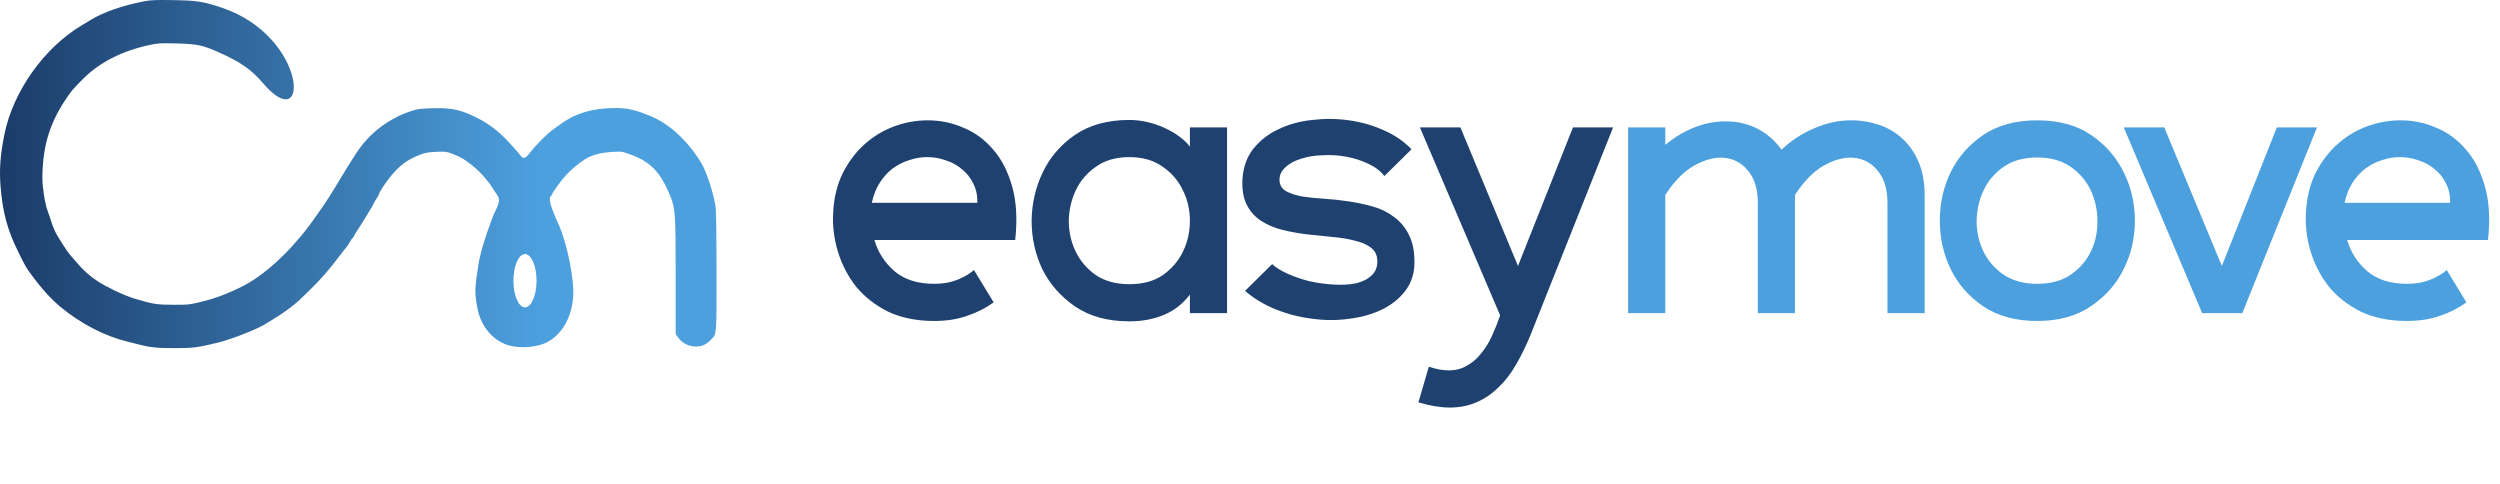
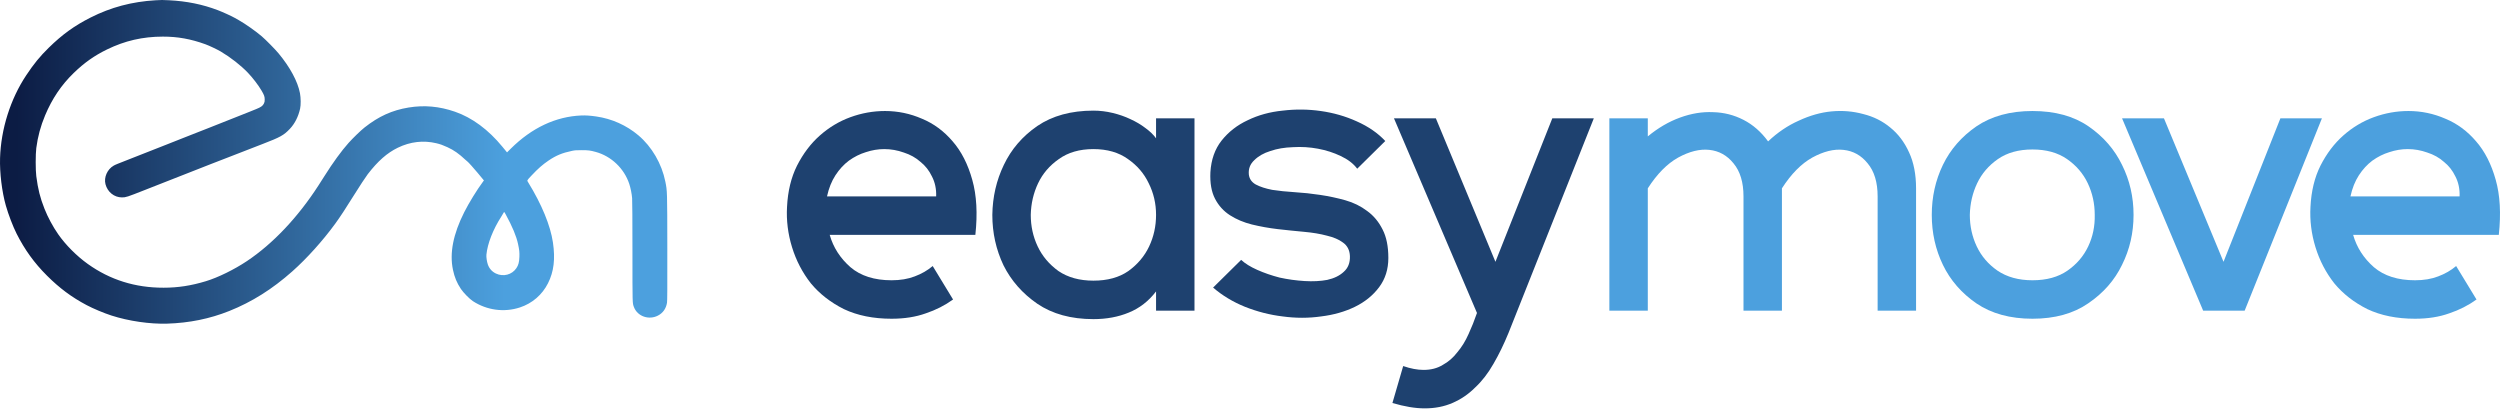
- <svg xmlns="http://www.w3.org/2000/svg" width="471" height="91" viewBox="0 0 471 91" fill="none">
-   <path d="M27.056 0.268C28.402 0.005 29.247 -0.033 32.579 0.022C37.127 0.096 38.284 0.276 41.783 1.45C58.057 6.913 58.444 26.081 49.549 15.668C47.355 13.1 45.311 11.678 41.14 9.821C38.179 8.503 37.086 8.278 33.203 8.183C30.23 8.11 29.72 8.139 28.182 8.472C23.009 9.59 18.748 11.756 15.692 14.818C13.735 16.781 13.378 17.203 12.292 18.848C9.278 23.413 8.006 27.76 7.983 33.575C7.977 35.294 8.496 38.504 8.986 39.768C9.183 40.274 9.442 41.027 9.563 41.441C9.82 42.325 10.222 43.331 10.6 44.035C11.157 45.075 12.919 47.765 13.232 48.053C13.334 48.146 13.826 48.711 14.327 49.309C15.674 50.914 16.917 52.032 18.474 53.034C20.233 54.168 23.412 55.668 25.215 56.217C28.757 57.295 29.541 57.42 32.746 57.421C35.724 57.422 35.729 57.421 39.022 56.57C41.344 55.97 44.643 54.59 46.845 53.296C51.163 50.76 55.968 45.978 59.69 40.518C59.829 40.315 60.356 39.565 60.862 38.852C61.369 38.138 62.513 36.339 63.404 34.854C66.866 29.088 67.811 27.683 69.304 26.081C71.438 23.791 74.388 21.921 77.431 20.929C78.671 20.524 79.186 20.456 81.46 20.393C84.545 20.307 86.124 20.556 88.309 21.472C90.964 22.585 93.075 23.983 94.987 25.892C96.064 26.966 97.736 28.822 98.112 29.36C98.586 30.036 99.077 29.831 100.016 28.566C100.869 27.414 103.348 24.941 104.188 24.402C104.429 24.248 104.952 23.877 105.351 23.576C108.284 21.366 111.618 20.354 115.961 20.354C118.241 20.354 119.801 20.715 122.617 21.895C126.221 23.404 129.618 26.57 132.188 30.814C133.131 32.373 134.587 36.941 134.839 39.129C134.927 39.896 134.999 45.401 135 51.362C135.002 63.202 135.027 62.874 134.03 63.924C132.9 65.115 131.802 65.487 130.277 65.198C129.243 65.002 128.33 64.41 127.733 63.549L127.3 62.924V52.475C127.3 40.424 127.227 39.27 126.317 37.021C124.478 32.472 122.609 30.504 118.813 29.116C117.236 28.54 117.118 28.522 115.486 28.61C113.298 28.727 111.565 29.171 110.316 29.936C109.202 30.617 107.501 32.033 106.635 32.998C105.621 34.128 104.042 36.302 104.04 36.569C104.04 36.649 103.921 36.812 103.775 36.934C103.283 37.343 103.717 38.948 105.201 42.194C106.873 45.852 108.275 52.914 107.972 56.157C107.595 60.18 105.609 63.364 102.66 64.668C101.029 65.389 98.391 65.613 96.391 65.199C93.147 64.529 90.585 61.661 89.921 57.959C89.405 55.082 89.422 54.397 90.129 49.893C90.46 47.782 91.252 45.123 92.77 41.023C92.907 40.654 93.251 39.88 93.534 39.302C94.119 38.11 94.161 37.481 93.704 36.806C93.53 36.548 93.095 35.884 92.738 35.332C91.787 33.859 90.444 32.361 89.087 31.257C87.635 30.076 86.751 29.554 85.213 28.969C84.135 28.559 83.895 28.53 82.2 28.604C80.784 28.665 80.108 28.779 79.272 29.098C76.74 30.063 75.311 31.116 73.488 33.358C72.584 34.471 71.406 36.283 71.405 36.564C71.405 36.66 71.21 37.026 70.971 37.375C70.731 37.724 70.474 38.169 70.397 38.364C70.252 38.738 68.034 42.361 67.206 43.579C66.938 43.973 66.72 44.359 66.72 44.438C66.72 44.516 66.601 44.678 66.456 44.798C66.311 44.918 66.05 45.296 65.876 45.638C65.702 45.98 65.458 46.362 65.335 46.486C65.211 46.612 64.483 47.542 63.715 48.554C61.873 50.982 60.365 52.692 58.183 54.829C56.35 56.623 56.136 56.816 54.832 57.848C53.668 58.768 52.23 59.713 49.732 61.197C48.127 62.151 43.357 64.001 41.114 64.539C37.142 65.493 36.416 65.586 32.913 65.59C29.588 65.594 28.204 65.449 26.064 64.873C25.735 64.785 24.825 64.558 24.043 64.369C19.795 63.345 15.284 61.021 11.494 57.903C9.645 56.382 7.788 54.334 5.885 51.719C4.828 50.267 4.872 50.342 3.484 47.55C1.396 43.347 0.495 40.029 0.101 35.081C-0.147 31.98 0.052 29.248 0.801 25.458C2.419 17.264 8.305 8.958 15.508 4.706C16.106 4.353 16.86 3.901 17.182 3.702C19.423 2.319 23.097 1.041 27.056 0.268ZM98.908 47.864C97.707 47.864 96.733 50.112 96.732 52.885C96.732 55.658 97.707 57.905 98.908 57.905C100.11 57.905 101.084 55.658 101.084 52.885C101.084 50.112 100.11 47.864 98.908 47.864Z" fill="url(#paint0_linear_2414_155)" />
-   <path d="M187.206 56.97C185.713 58.043 184.056 58.883 182.236 59.49C180.416 60.143 178.339 60.47 176.006 60.47C172.693 60.47 169.799 59.887 167.326 58.72C164.899 57.507 162.893 55.943 161.306 54.03C159.766 52.07 158.623 49.877 157.876 47.45C157.129 45.023 156.826 42.573 156.966 40.1C157.106 37.253 157.713 34.757 158.786 32.61C159.906 30.417 161.283 28.597 162.916 27.15C164.596 25.657 166.463 24.537 168.516 23.79C170.569 23.043 172.669 22.67 174.816 22.67C177.149 22.67 179.389 23.137 181.536 24.07C183.683 24.957 185.549 26.333 187.136 28.2C188.723 30.02 189.913 32.353 190.706 35.2C191.499 38 191.686 41.337 191.266 45.21H164.736C165.389 47.497 166.649 49.457 168.516 51.09C170.383 52.677 172.879 53.47 176.006 53.47C177.593 53.47 178.993 53.237 180.206 52.77C181.466 52.303 182.563 51.673 183.496 50.88L187.206 56.97ZM184.126 38.21C184.173 36.857 183.916 35.643 183.356 34.57C182.843 33.497 182.143 32.61 181.256 31.91C180.416 31.163 179.413 30.603 178.246 30.23C177.079 29.81 175.889 29.6 174.676 29.6C173.556 29.6 172.436 29.787 171.316 30.16C170.243 30.487 169.216 31 168.236 31.7C167.303 32.4 166.486 33.287 165.786 34.36C165.086 35.433 164.573 36.717 164.246 38.21H184.126ZM212.767 60.54C208.707 60.54 205.3 59.607 202.547 57.74C199.84 55.873 197.787 53.54 196.387 50.74C195.034 47.893 194.357 44.837 194.357 41.57C194.404 38.303 195.104 35.27 196.457 32.47C197.81 29.623 199.84 27.267 202.547 25.4C205.3 23.533 208.707 22.6 212.767 22.6C213.934 22.6 215.1 22.74 216.267 23.02C217.434 23.3 218.507 23.673 219.487 24.14C220.514 24.607 221.424 25.143 222.217 25.75C223.057 26.357 223.71 26.987 224.177 27.64V24H231.177V59H224.177V55.5C222.824 57.273 221.167 58.557 219.207 59.35C217.294 60.143 215.147 60.54 212.767 60.54ZM212.767 53.54C215.334 53.54 217.457 52.957 219.137 51.79C220.817 50.577 222.077 49.083 222.917 47.31C223.757 45.537 224.177 43.623 224.177 41.57C224.177 39.517 223.734 37.603 222.847 35.83C222.007 34.057 220.747 32.587 219.067 31.42C217.387 30.207 215.287 29.6 212.767 29.6C210.247 29.6 208.147 30.207 206.467 31.42C204.787 32.587 203.527 34.057 202.687 35.83C201.847 37.603 201.404 39.517 201.357 41.57C201.357 43.623 201.777 45.537 202.617 47.31C203.457 49.083 204.717 50.577 206.397 51.79C208.124 52.957 210.247 53.54 212.767 53.54ZM241.075 34.22C241.169 35.013 241.589 35.62 242.335 36.04C243.129 36.46 244.132 36.787 245.345 37.02C246.559 37.207 247.912 37.347 249.405 37.44C250.945 37.533 252.485 37.697 254.025 37.93C255.612 38.163 257.152 38.49 258.645 38.91C260.139 39.33 261.469 39.983 262.635 40.87C263.802 41.71 264.735 42.83 265.435 44.23C266.135 45.583 266.485 47.31 266.485 49.41C266.485 51.463 265.925 53.237 264.805 54.73C263.685 56.223 262.215 57.413 260.395 58.3C258.575 59.187 256.522 59.77 254.235 60.05C251.949 60.377 249.615 60.377 247.235 60.05C244.902 59.77 242.615 59.187 240.375 58.3C238.182 57.413 236.245 56.247 234.565 54.8L239.675 49.76C240.375 50.413 241.355 51.02 242.615 51.58C243.875 52.14 245.229 52.607 246.675 52.98C248.169 53.307 249.685 53.517 251.225 53.61C252.765 53.703 254.142 53.633 255.355 53.4C256.615 53.12 257.619 52.63 258.365 51.93C259.159 51.23 259.532 50.273 259.485 49.06C259.439 47.987 259.019 47.17 258.225 46.61C257.479 46.05 256.499 45.63 255.285 45.35C254.072 45.023 252.672 44.79 251.085 44.65C249.545 44.51 247.959 44.347 246.325 44.16C244.739 43.973 243.175 43.693 241.635 43.32C240.142 42.947 238.812 42.387 237.645 41.64C236.479 40.893 235.569 39.89 234.915 38.63C234.262 37.37 233.982 35.76 234.075 33.8C234.215 31.513 234.892 29.6 236.105 28.06C237.365 26.473 238.952 25.237 240.865 24.35C242.779 23.417 244.902 22.833 247.235 22.6C249.569 22.32 251.879 22.343 254.165 22.67C256.499 22.997 258.692 23.627 260.745 24.56C262.845 25.493 264.572 26.683 265.925 28.13L260.815 33.17C260.115 32.237 259.112 31.467 257.805 30.86C256.545 30.253 255.169 29.81 253.675 29.53C252.182 29.25 250.665 29.157 249.125 29.25C247.585 29.297 246.209 29.53 244.995 29.95C243.782 30.323 242.802 30.883 242.055 31.63C241.309 32.33 240.982 33.193 241.075 34.22ZM267.508 24H275.138L285.988 50.11L296.348 24H303.908L288.368 63.06C287.528 65.113 286.618 66.98 285.638 68.66C284.658 70.387 283.538 71.833 282.278 73C281.065 74.213 279.688 75.147 278.148 75.8C276.655 76.453 274.975 76.78 273.108 76.78C271.381 76.78 269.421 76.453 267.228 75.8L269.188 69.08C270.541 69.547 271.778 69.78 272.898 69.78C274.251 69.78 275.418 69.477 276.398 68.87C277.425 68.31 278.311 67.54 279.058 66.56C279.851 65.627 280.528 64.53 281.088 63.27C281.648 62.057 282.161 60.773 282.628 59.42L267.508 24Z" fill="#1E416F" />
-   <path d="M313.74 27.29C315.607 25.75 317.567 24.607 319.62 23.86C321.673 23.113 323.68 22.787 325.64 22.88C327.6 22.927 329.443 23.393 331.17 24.28C332.897 25.167 334.39 26.473 335.65 28.2C337.377 26.567 339.243 25.307 341.25 24.42C343.257 23.487 345.24 22.927 347.2 22.74C349.207 22.553 351.143 22.717 353.01 23.23C354.877 23.697 356.51 24.513 357.91 25.68C359.357 26.847 360.5 28.363 361.34 30.23C362.18 32.05 362.6 34.22 362.6 36.74V59H355.6V38.21C355.6 35.643 354.993 33.637 353.78 32.19C352.613 30.743 351.143 29.927 349.37 29.74C347.643 29.553 345.753 30.02 343.7 31.14C341.693 32.26 339.85 34.127 338.17 36.74V59H331.17V38.21C331.17 35.643 330.563 33.637 329.35 32.19C328.183 30.743 326.713 29.927 324.94 29.74C323.213 29.553 321.323 30.02 319.27 31.14C317.263 32.26 315.42 34.127 313.74 36.74V59H306.74V24H313.74V27.29ZM383.802 60.47C379.742 60.47 376.336 59.537 373.582 57.67C370.876 55.803 368.846 53.47 367.492 50.67C366.139 47.87 365.462 44.837 365.462 41.57C365.462 38.303 366.139 35.27 367.492 32.47C368.846 29.67 370.876 27.337 373.582 25.47C376.336 23.603 379.742 22.67 383.802 22.67C387.909 22.67 391.316 23.603 394.022 25.47C396.729 27.337 398.759 29.67 400.112 32.47C401.512 35.27 402.212 38.303 402.212 41.57C402.212 44.837 401.512 47.87 400.112 50.67C398.759 53.47 396.706 55.803 393.952 57.67C391.246 59.537 387.862 60.47 383.802 60.47ZM383.802 29.67C381.282 29.67 379.182 30.253 377.502 31.42C375.822 32.587 374.562 34.057 373.722 35.83C372.882 37.603 372.439 39.517 372.392 41.57C372.392 43.623 372.812 45.537 373.652 47.31C374.492 49.083 375.752 50.553 377.432 51.72C379.159 52.887 381.282 53.47 383.802 53.47C386.369 53.47 388.492 52.887 390.172 51.72C391.852 50.553 393.112 49.083 393.952 47.31C394.792 45.537 395.189 43.623 395.142 41.57C395.142 39.517 394.722 37.603 393.882 35.83C393.042 34.057 391.782 32.587 390.102 31.42C388.422 30.253 386.322 29.67 383.802 29.67ZM400.119 24H407.749L418.599 50.11L428.959 24H436.519L422.449 59H414.889L400.119 24ZM464.677 56.97C463.183 58.043 461.527 58.883 459.707 59.49C457.887 60.143 455.81 60.47 453.477 60.47C450.163 60.47 447.27 59.887 444.797 58.72C442.37 57.507 440.363 55.943 438.777 54.03C437.237 52.07 436.093 49.877 435.347 47.45C434.6 45.023 434.297 42.573 434.437 40.1C434.577 37.253 435.183 34.757 436.257 32.61C437.377 30.417 438.753 28.597 440.387 27.15C442.067 25.657 443.933 24.537 445.987 23.79C448.04 23.043 450.14 22.67 452.287 22.67C454.62 22.67 456.86 23.137 459.007 24.07C461.153 24.957 463.02 26.333 464.607 28.2C466.193 30.02 467.383 32.353 468.177 35.2C468.97 38 469.157 41.337 468.737 45.21H442.207C442.86 47.497 444.12 49.457 445.987 51.09C447.853 52.677 450.35 53.47 453.477 53.47C455.063 53.47 456.463 53.237 457.677 52.77C458.937 52.303 460.033 51.673 460.967 50.88L464.677 56.97ZM461.597 38.21C461.643 36.857 461.387 35.643 460.827 34.57C460.313 33.497 459.613 32.61 458.727 31.91C457.887 31.163 456.883 30.603 455.717 30.23C454.55 29.81 453.36 29.6 452.147 29.6C451.027 29.6 449.907 29.787 448.787 30.16C447.713 30.487 446.687 31 445.707 31.7C444.773 32.4 443.957 33.287 443.257 34.36C442.557 35.433 442.043 36.717 441.717 38.21H461.597Z" fill="#4CA0DE" />
+ <svg xmlns="http://www.w3.org/2000/svg" width="502" height="82" viewBox="0 0 502 82" fill="none">
+   <path d="M191.376 60.14C189.729 61.325 187.903 62.252 185.896 62.921C183.89 63.642 181.6 64.002 179.028 64.002C175.375 64.002 172.185 63.359 169.458 62.071C166.783 60.732 164.571 59.007 162.821 56.896C161.124 54.733 159.863 52.313 159.04 49.635C158.217 46.957 157.882 44.254 158.037 41.525C158.191 38.383 158.86 35.628 160.043 33.26C161.278 30.839 162.796 28.831 164.596 27.235C166.449 25.587 168.507 24.351 170.77 23.527C173.034 22.703 175.349 22.291 177.716 22.291C180.288 22.291 182.758 22.806 185.125 23.836C187.491 24.814 189.549 26.334 191.299 28.393C193.048 30.402 194.36 32.976 195.234 36.118C196.109 39.207 196.315 42.889 195.852 47.163H166.603C167.323 49.687 168.712 51.849 170.77 53.652C172.828 55.403 175.581 56.278 179.028 56.278C180.777 56.278 182.321 56.021 183.658 55.506C185.047 54.991 186.257 54.295 187.286 53.42L191.376 60.14ZM187.98 39.439C188.032 37.946 187.749 36.607 187.131 35.422C186.565 34.238 185.793 33.26 184.816 32.487C183.89 31.663 182.784 31.045 181.497 30.633C180.211 30.17 178.899 29.938 177.562 29.938C176.327 29.938 175.092 30.144 173.857 30.556C172.674 30.917 171.542 31.483 170.462 32.255C169.433 33.028 168.532 34.006 167.76 35.191C166.989 36.375 166.423 37.791 166.063 39.439H187.98Z" fill="#1E416F" />
+   <path d="M219.556 64.08C215.08 64.08 211.324 63.05 208.289 60.99C205.305 58.93 203.041 56.355 201.498 53.266C200.006 50.124 199.26 46.751 199.26 43.147C199.311 39.542 200.083 36.195 201.575 33.105C203.067 29.964 205.305 27.363 208.289 25.304C211.324 23.244 215.08 22.214 219.556 22.214C220.843 22.214 222.129 22.368 223.415 22.677C224.701 22.986 225.885 23.398 226.965 23.913C228.097 24.428 229.1 25.02 229.975 25.69C230.901 26.359 231.621 27.055 232.136 27.775V23.759H239.853V62.38H232.136V58.518C230.644 60.475 228.817 61.891 226.656 62.767C224.547 63.642 222.18 64.08 219.556 64.08ZM219.556 56.355C222.386 56.355 224.727 55.712 226.579 54.424C228.431 53.085 229.82 51.438 230.747 49.481C231.673 47.524 232.136 45.413 232.136 43.147C232.136 40.881 231.647 38.77 230.669 36.813C229.743 34.856 228.354 33.234 226.502 31.947C224.65 30.608 222.335 29.938 219.556 29.938C216.778 29.938 214.463 30.608 212.611 31.947C210.758 33.234 209.369 34.856 208.443 36.813C207.517 38.77 207.028 40.881 206.977 43.147C206.977 45.413 207.44 47.524 208.366 49.481C209.292 51.438 210.681 53.085 212.534 54.424C214.437 55.712 216.778 56.355 219.556 56.355Z" fill="#1E416F" />
+   <path d="M250.766 35.036C250.869 35.912 251.332 36.581 252.155 37.045C253.03 37.508 254.136 37.868 255.474 38.126C256.811 38.332 258.303 38.486 259.95 38.589C261.648 38.692 263.345 38.873 265.043 39.13C266.792 39.388 268.49 39.748 270.137 40.212C271.783 40.675 273.249 41.396 274.536 42.374C275.822 43.301 276.851 44.537 277.623 46.082C278.394 47.575 278.78 49.481 278.78 51.798C278.78 54.064 278.163 56.021 276.928 57.668C275.693 59.316 274.073 60.629 272.066 61.608C270.06 62.586 267.796 63.23 265.275 63.539C262.754 63.899 260.181 63.899 257.557 63.539C254.985 63.23 252.464 62.586 249.994 61.608C247.576 60.629 245.441 59.342 243.589 57.746L249.223 52.184C249.994 52.905 251.075 53.575 252.464 54.193C253.853 54.81 255.345 55.325 256.94 55.737C258.586 56.098 260.258 56.33 261.956 56.433C263.654 56.536 265.172 56.458 266.51 56.201C267.899 55.892 269.005 55.351 269.828 54.579C270.703 53.806 271.114 52.751 271.063 51.412C271.011 50.227 270.548 49.326 269.674 48.708C268.85 48.09 267.77 47.627 266.432 47.318C265.095 46.957 263.551 46.7 261.802 46.545C260.104 46.391 258.355 46.211 256.554 46.005C254.805 45.799 253.081 45.49 251.383 45.078C249.737 44.666 248.271 44.048 246.984 43.224C245.698 42.4 244.695 41.293 243.975 39.903C243.254 38.512 242.946 36.736 243.049 34.573C243.203 32.05 243.949 29.938 245.287 28.239C246.676 26.488 248.425 25.123 250.534 24.145C252.644 23.115 254.985 22.471 257.557 22.214C260.13 21.905 262.677 21.931 265.198 22.291C267.77 22.652 270.188 23.347 272.452 24.377C274.767 25.407 276.671 26.72 278.163 28.316L272.529 33.878C271.757 32.848 270.651 31.998 269.211 31.329C267.821 30.659 266.304 30.17 264.657 29.861C263.011 29.552 261.339 29.449 259.641 29.552C257.943 29.604 256.425 29.861 255.088 30.324C253.75 30.736 252.67 31.354 251.846 32.178C251.023 32.951 250.663 33.903 250.766 35.036Z" fill="#1E416F" />
+   <path d="M279.908 23.759H288.32L300.282 52.57L311.703 23.759H320.038L302.906 66.86C301.979 69.126 300.976 71.186 299.896 73.04C298.815 74.945 297.581 76.541 296.191 77.829C294.854 79.168 293.336 80.198 291.638 80.919C289.992 81.639 288.14 82 286.082 82C284.178 82 282.017 81.639 279.599 80.919L281.76 73.503C283.252 74.018 284.615 74.276 285.85 74.276C287.342 74.276 288.628 73.941 289.709 73.272C290.841 72.654 291.818 71.804 292.641 70.722C293.516 69.693 294.262 68.483 294.879 67.092C295.497 65.753 296.063 64.337 296.577 62.844L279.908 23.759Z" fill="#1E416F" />
+   <path d="M330.878 27.389C332.935 25.69 335.096 24.428 337.36 23.604C339.624 22.78 341.836 22.42 343.997 22.523C346.158 22.574 348.19 23.089 350.094 24.068C351.997 25.046 353.644 26.488 355.033 28.393C356.937 26.591 358.995 25.201 361.207 24.222C363.419 23.192 365.606 22.574 367.767 22.368C369.979 22.162 372.114 22.343 374.172 22.909C376.23 23.424 378.031 24.325 379.574 25.613C381.169 26.9 382.43 28.574 383.356 30.633C384.282 32.642 384.745 35.036 384.745 37.817V62.38H377.028V39.439C377.028 36.607 376.359 34.393 375.021 32.796C373.735 31.2 372.114 30.299 370.159 30.093C368.255 29.887 366.172 30.402 363.908 31.638C361.696 32.873 359.663 34.933 357.811 37.817V62.38H350.094V39.439C350.094 36.607 349.425 34.393 348.087 32.796C346.801 31.2 345.18 30.299 343.225 30.093C341.322 29.887 339.238 30.402 336.974 31.638C334.762 32.873 332.73 34.933 330.878 37.817V62.38H323.16V23.759H330.878V27.389Z" fill="#4CA0DE" />
+   <path d="M408.12 64.002C403.644 64.002 399.888 62.972 396.853 60.913C393.869 58.853 391.631 56.278 390.139 53.188C388.647 50.099 387.901 46.751 387.901 43.147C387.901 39.542 388.647 36.195 390.139 33.105C391.631 30.015 393.869 27.441 396.853 25.381C399.888 23.321 403.644 22.291 408.12 22.291C412.648 22.291 416.404 23.321 419.388 25.381C422.372 27.441 424.61 30.015 426.102 33.105C427.645 36.195 428.417 39.542 428.417 43.147C428.417 46.751 427.645 50.099 426.102 53.188C424.61 56.278 422.346 58.853 419.311 60.913C416.326 62.972 412.596 64.002 408.12 64.002ZM408.12 30.015C405.342 30.015 403.027 30.659 401.175 31.947C399.322 33.234 397.933 34.856 397.007 36.813C396.081 38.77 395.592 40.881 395.541 43.147C395.541 45.413 396.004 47.524 396.93 49.481C397.856 51.438 399.245 53.06 401.097 54.347C403.001 55.634 405.342 56.278 408.12 56.278C410.95 56.278 413.291 55.634 415.143 54.347C416.995 53.06 418.384 51.438 419.311 49.481C420.237 47.524 420.674 45.413 420.623 43.147C420.623 40.881 420.159 38.77 419.233 36.813C418.307 34.856 416.918 33.234 415.066 31.947C413.214 30.659 410.899 30.015 408.12 30.015Z" fill="#4CA0DE" />
+   <path d="M426.109 23.759H434.521L446.483 52.57L457.905 23.759H466.24L450.728 62.38H442.393L426.109 23.759Z" fill="#4CA0DE" />
+   <path d="M497.283 60.14C495.637 61.325 493.811 62.252 491.804 62.921C489.798 63.642 487.508 64.002 484.936 64.002C481.283 64.002 478.093 63.359 475.366 62.071C472.691 60.732 470.478 59.007 468.729 56.896C467.031 54.733 465.771 52.313 464.948 49.635C464.124 46.957 463.79 44.254 463.944 41.525C464.099 38.383 464.767 35.628 465.951 33.26C467.186 30.839 468.703 28.831 470.504 27.235C472.356 25.587 474.414 24.351 476.678 23.527C478.942 22.703 481.257 22.291 483.624 22.291C486.196 22.291 488.666 22.806 491.032 23.836C493.399 24.814 495.457 26.334 497.206 28.393C498.956 30.402 500.268 32.976 501.142 36.118C502.017 39.207 502.223 42.889 501.76 47.163H472.511C473.231 49.687 474.62 51.849 476.678 53.652C478.736 55.403 481.489 56.278 484.936 56.278C486.685 56.278 488.228 56.021 489.566 55.506C490.955 54.991 492.164 54.295 493.193 53.42L497.283 60.14ZM493.888 39.439C493.939 37.946 493.656 36.607 493.039 35.422C492.473 34.238 491.701 33.26 490.724 32.487C489.798 31.663 488.691 31.045 487.405 30.633C486.119 30.17 484.807 29.938 483.469 29.938C482.235 29.938 481 30.144 479.765 30.556C478.582 30.917 477.45 31.483 476.369 32.255C475.34 33.028 474.44 34.006 473.668 35.191C472.896 36.375 472.331 37.791 471.97 39.439H493.888Z" fill="#4CA0DE" />
+   <path fill-rule="evenodd" clip-rule="evenodd" d="M31.237 0.055C26.488 0.336 22.285 1.453 18.182 3.526C14.957 5.155 12.507 6.924 9.782 9.593C8.017 11.322 6.814 12.794 5.268 15.116C2.094 19.884 0.19 25.906 0.011 31.738C-0.079 34.683 0.387 38.508 1.175 41.285C1.685 43.08 2.583 45.428 3.321 46.897C4.946 50.125 6.894 52.821 9.432 55.349C11.97 57.878 14.369 59.663 17.373 61.256C18.715 61.968 20.853 62.865 22.386 63.36C25.829 64.472 30.115 65.096 33.561 64.988C38.021 64.848 42.114 64.015 46.035 62.449C50.578 60.636 54.676 58.059 58.693 54.494C61.611 51.903 64.83 48.327 67.316 44.914C68.276 43.596 69.422 41.852 71.079 39.189C72.167 37.441 73.441 35.501 73.85 34.971C75.887 32.332 77.735 30.705 79.881 29.663C82.382 28.448 85.022 28.14 87.616 28.762C88.425 28.956 88.925 29.134 89.845 29.556C91.149 30.156 92.142 30.853 93.475 32.104C93.654 32.272 93.824 32.418 93.853 32.428C93.951 32.463 95.228 33.877 95.871 34.663C96.224 35.094 96.662 35.623 96.844 35.837L97.174 36.227L96.984 36.484C95.755 38.145 94.168 40.724 93.224 42.596C90.998 47.006 90.248 50.832 90.953 54.167C91.275 55.688 91.733 56.791 92.556 58.029C93.057 58.781 94.289 60.035 94.954 60.468C97.778 62.307 101.245 62.771 104.401 61.733C106.873 60.92 108.878 59.191 110.044 56.867C111.214 54.535 111.519 52.015 111.031 48.696C110.532 45.296 108.782 41.044 106.063 36.625C105.797 36.192 105.748 36.291 106.765 35.209C108.02 33.872 108.962 33.045 110.137 32.248C111.66 31.215 112.879 30.711 114.857 30.294C115.438 30.172 115.705 30.153 116.814 30.153C118.127 30.153 118.498 30.2 119.627 30.509C122.747 31.365 125.324 33.821 126.355 36.921C126.62 37.717 126.852 38.873 126.931 39.79C126.971 40.255 126.995 44.169 126.996 50.526C126.998 61.228 126.987 60.845 127.296 61.665C127.996 63.518 130.278 64.325 132.118 63.37C133.117 62.851 133.736 61.977 133.934 60.804C133.994 60.446 134.008 58.06 133.996 49.824C133.981 38.245 133.985 38.379 133.6 36.466C132.878 32.875 130.89 29.458 128.199 27.183C125.8 25.154 122.867 23.841 119.719 23.386C118.492 23.209 117.617 23.151 116.722 23.187C111.605 23.395 106.769 25.671 102.561 29.854L101.812 30.598L100.878 29.46C98.06 26.028 94.798 23.62 91.358 22.431C88.22 21.346 85.194 21.072 82.051 21.589C78.734 22.134 76.036 23.358 73.185 25.613C72.439 26.202 70.878 27.713 69.984 28.71C68.584 30.271 66.816 32.702 65.163 35.337C64.91 35.74 64.367 36.591 63.955 37.228C59.813 43.644 54.805 48.941 49.582 52.428C47.033 54.129 43.765 55.731 41.354 56.462C38.375 57.365 35.761 57.768 32.858 57.772C27.151 57.781 22.107 56.202 17.632 53.003C15.403 51.41 13.201 49.202 11.694 47.049C10.631 45.53 9.607 43.627 8.928 41.908C8.053 39.694 7.633 38.022 7.285 35.368C7.129 34.181 7.13 30.932 7.287 29.725C7.584 27.434 8.159 25.306 9.061 23.159C10.466 19.811 12.311 17.075 14.783 14.674C16.907 12.611 18.928 11.181 21.484 9.933C25.071 8.181 28.657 7.357 32.705 7.352C35.683 7.349 38.298 7.82 41.263 8.895C42.015 9.168 43.651 9.941 44.323 10.342C46.343 11.546 48.312 13.085 49.775 14.606C50.738 15.606 51.87 17.085 52.512 18.182C53.048 19.098 53.148 19.376 53.154 19.965C53.158 20.382 53.134 20.504 52.988 20.801C52.761 21.261 52.413 21.51 51.462 21.895C51.05 22.062 50.383 22.332 49.979 22.495C48.619 23.046 43.511 25.071 41.785 25.743C40.844 26.11 39.812 26.515 39.492 26.642C39.173 26.768 37.934 27.256 36.74 27.725C35.547 28.195 34.047 28.788 33.408 29.044C32.219 29.52 30.077 30.362 26.773 31.653C23.391 32.975 23.187 33.058 22.831 33.26C21.547 33.985 20.825 35.617 21.181 36.986C21.59 38.56 22.936 39.638 24.492 39.638C25.283 39.638 25.476 39.575 29.066 38.158C29.874 37.839 30.837 37.461 31.207 37.317C31.576 37.174 33.021 36.606 34.417 36.056C35.813 35.506 37.161 34.977 37.413 34.88C37.993 34.657 40.43 33.7 42.319 32.953C43.117 32.637 43.784 32.379 43.803 32.379C43.837 32.379 44.967 31.941 47.105 31.099C48.458 30.566 50.746 29.678 52.761 28.903C56.294 27.544 56.986 27.159 58.203 25.876C59.189 24.837 59.909 23.418 60.261 21.823C60.425 21.079 60.412 19.658 60.234 18.715C59.79 16.368 58.234 13.48 55.914 10.693C55.239 9.883 53.394 8.012 52.561 7.293C51.428 6.315 49.244 4.777 47.992 4.075C47.672 3.896 47.287 3.678 47.136 3.59C46.525 3.239 44.721 2.416 43.742 2.044C40.665 0.874 37.503 0.231 33.934 0.051C32.575 -0.018 32.457 -0.018 31.237 0.055ZM101.524 43.008C102.92 45.578 103.683 47.41 104.028 49.019C104.286 50.225 104.326 50.614 104.295 51.574C104.26 52.638 104.102 53.232 103.693 53.843C102.804 55.172 101.052 55.631 99.576 54.922C98.798 54.549 98.236 53.917 97.954 53.099C97.759 52.534 97.627 51.613 97.673 51.136C97.886 48.923 99.002 46.069 100.656 43.502C100.811 43.263 100.995 42.954 101.065 42.816C101.136 42.678 101.214 42.566 101.238 42.566C101.263 42.566 101.392 42.764 101.524 43.008Z" fill="url(#paint0_linear_2478_93)" />
  <defs>
-     <linearGradient id="paint0_linear_2414_155" x1="151.603" y1="19.75" x2="-31.99" y2="19.75" gradientUnits="userSpaceOnUse">
+     <linearGradient id="paint0_linear_2478_93" x1="150.48" y1="19.572" x2="-31.753" y2="19.572" gradientUnits="userSpaceOnUse">
      <stop offset="0.27" stop-color="#4CA0DE" />
-       <stop offset="1" stop-color="#0C1C44" />
+       <stop offset="0.808" stop-color="#0C1C44" />
    </linearGradient>
  </defs>
</svg>
